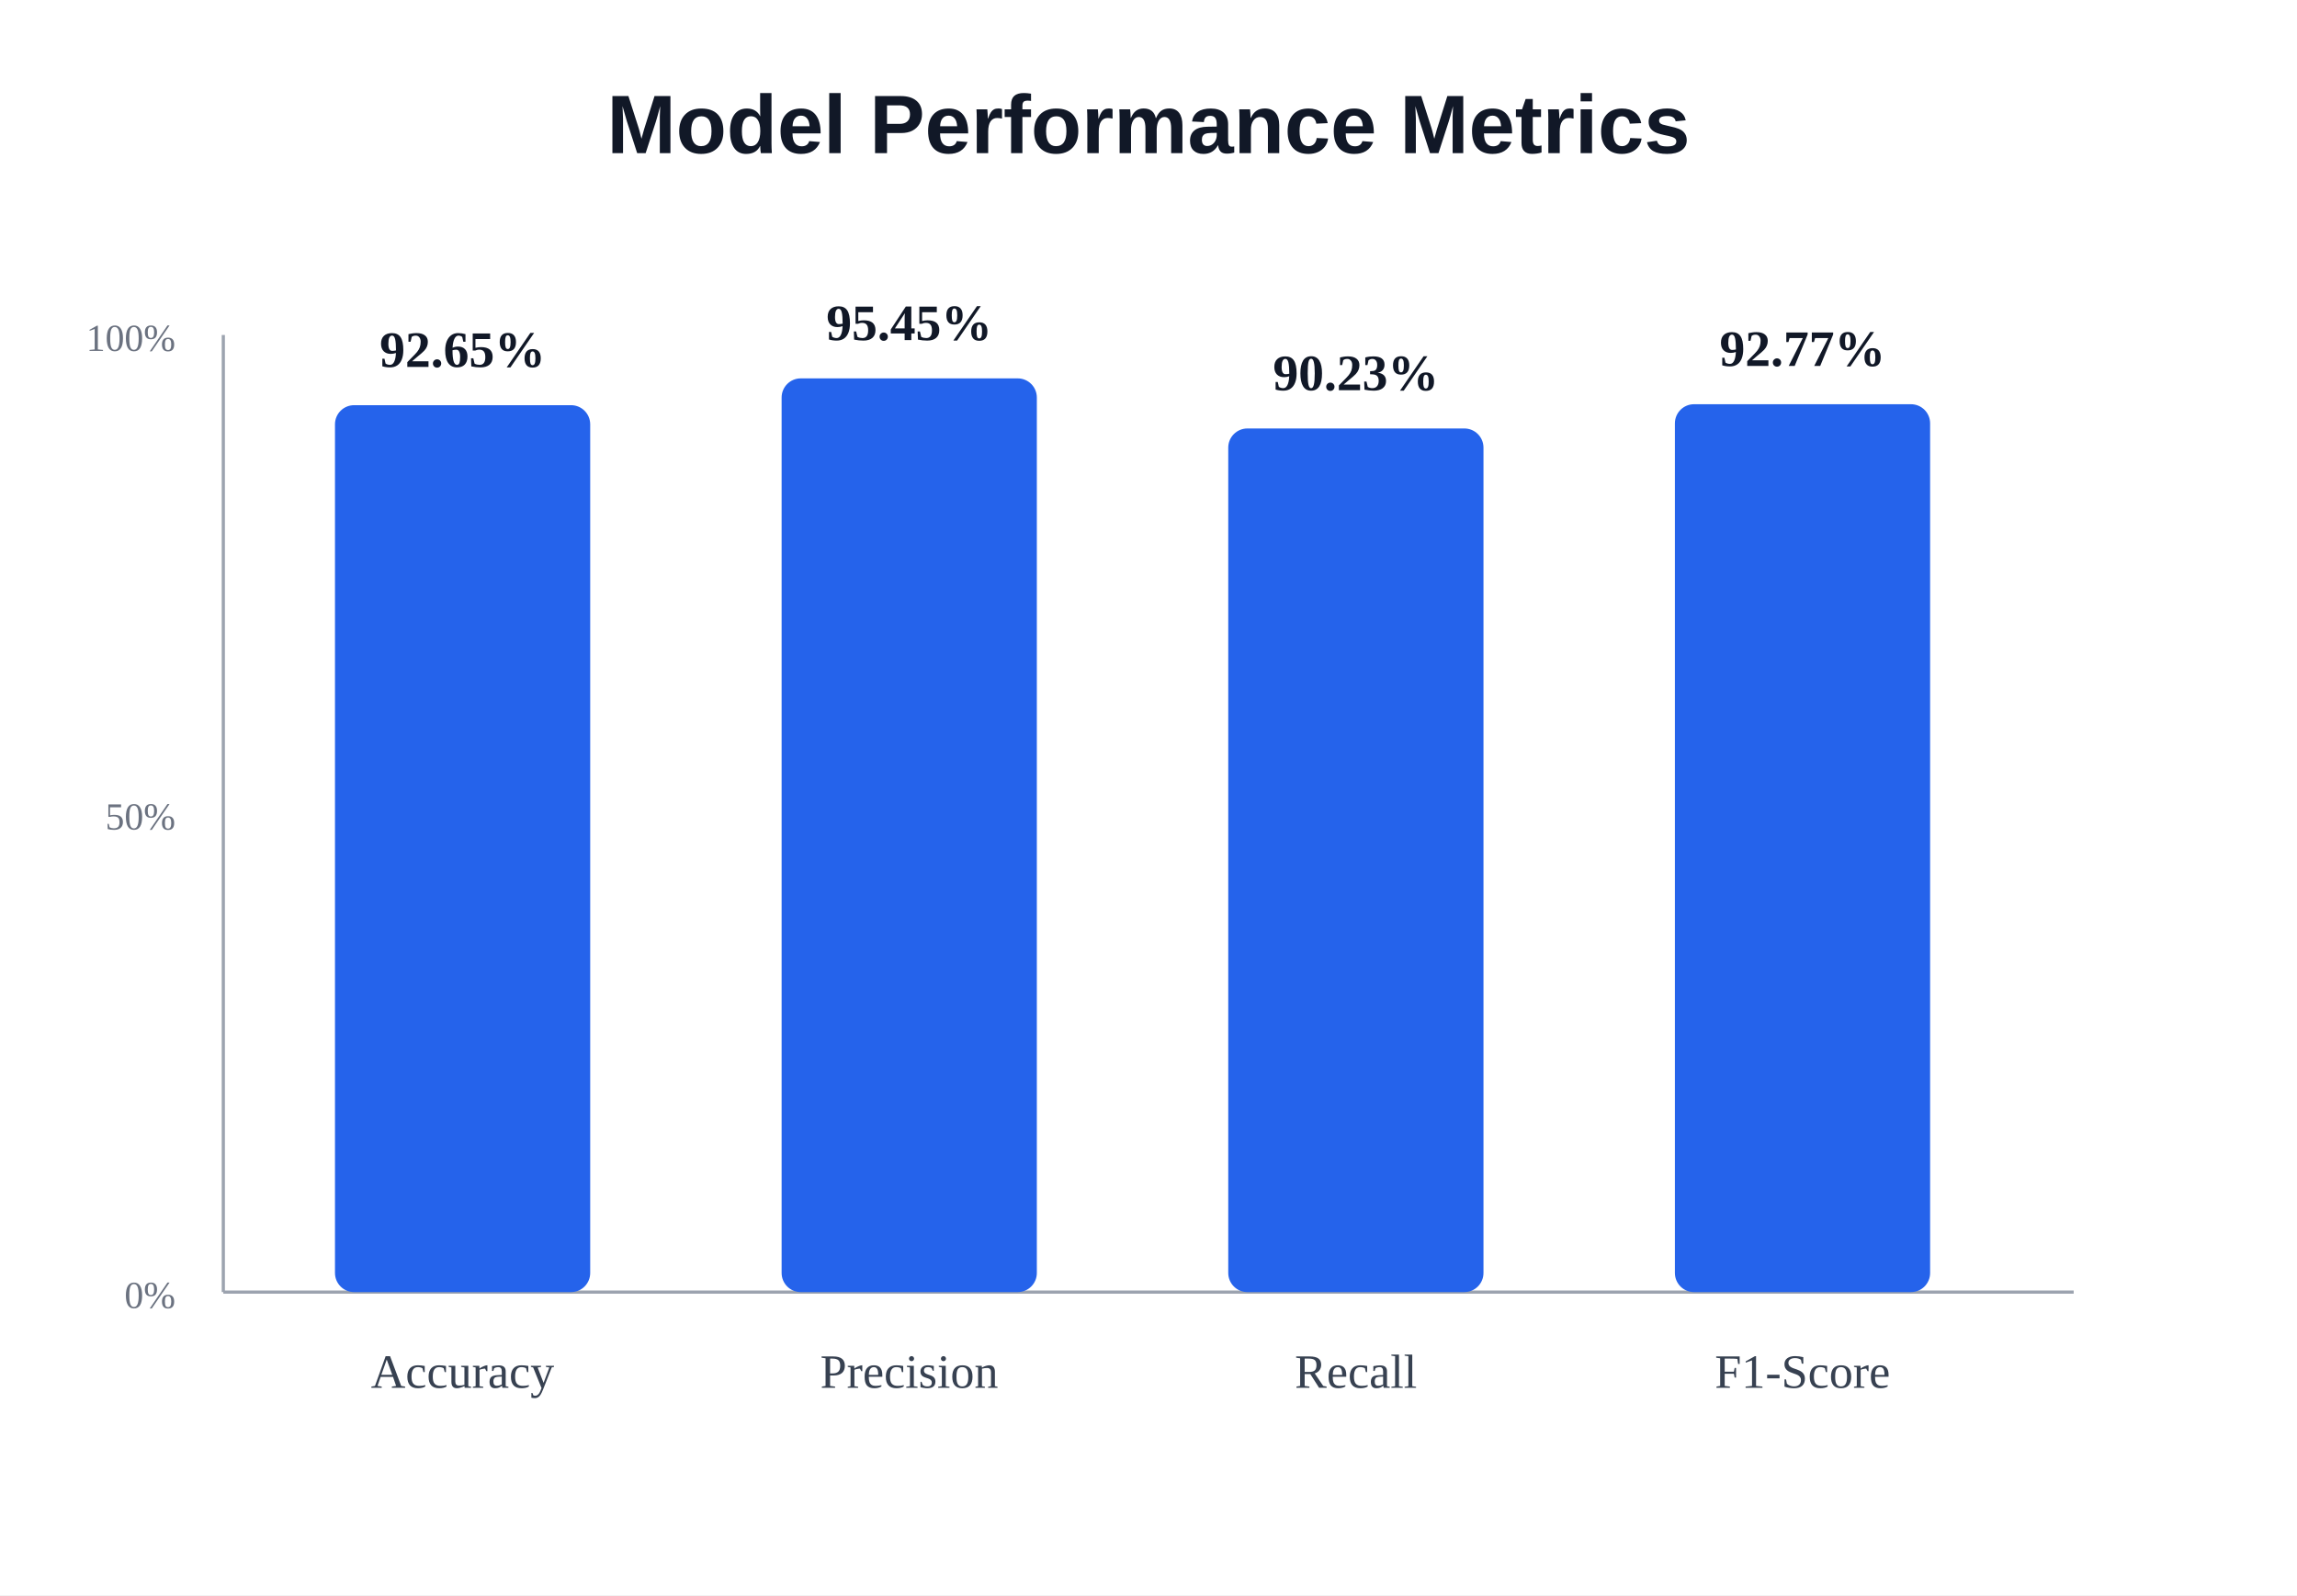
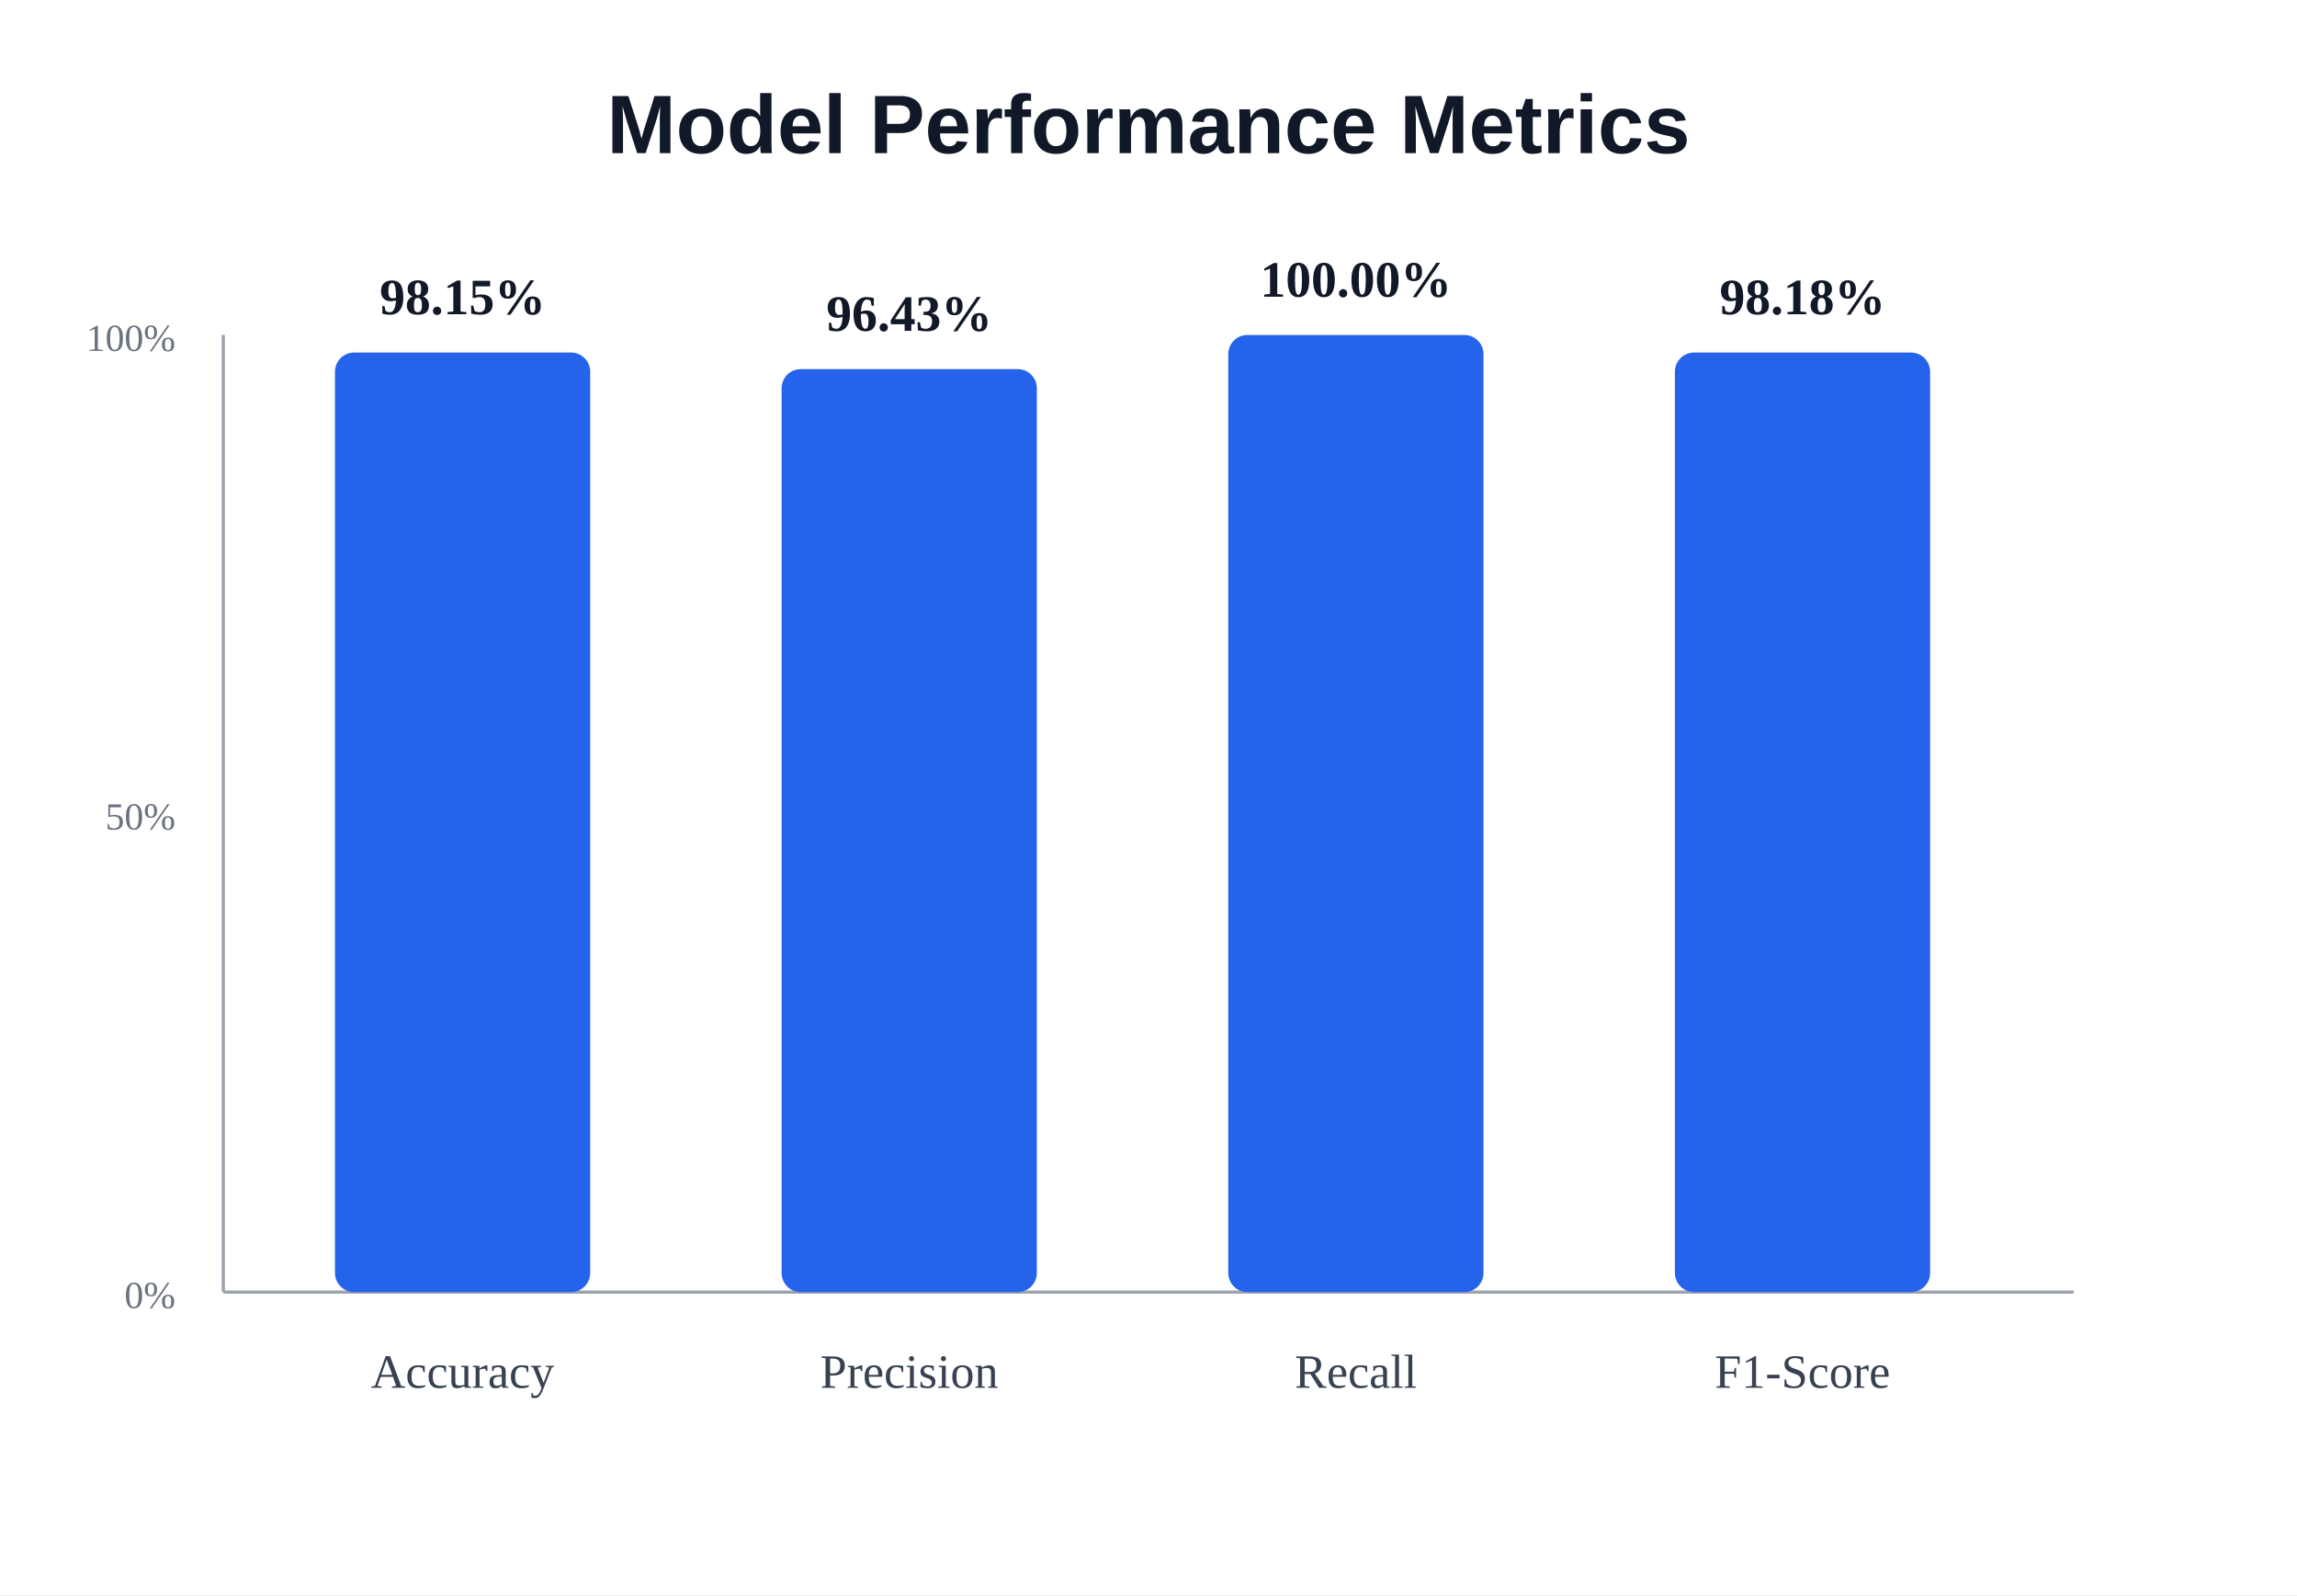
<svg xmlns="http://www.w3.org/2000/svg" width="720" height="500" viewBox="0 0 720 500">
  <rect width="720" height="500" fill="#ffffff" />
  <text x="360" y="48" text-anchor="middle" font-family="Segoe UI, Arial" font-size="26" font-weight="700" fill="#111827">Model Performance Metrics</text>
  <line x1="70" y1="405" x2="650" y2="405" stroke="#9ca3af" />
  <line x1="70" y1="105" x2="70" y2="405" stroke="#9ca3af" />
  <text x="55" y="110" text-anchor="end" font-size="12" fill="#6b7280">100%</text>
  <text x="55" y="260" text-anchor="end" font-size="12" fill="#6b7280">50%</text>
  <text x="55" y="410" text-anchor="end" font-size="12" fill="#6b7280">0%</text>
-   <rect x="105" y="127.0" width="80" height="278.0" rx="6" fill="#2563eb" />
-   <text x="145" y="115.0" text-anchor="middle" font-size="16" font-weight="700" fill="#111827">92.65%</text>
+   <rect x="105" y="110.5" width="80" height="294.5" rx="6" fill="#2563eb" />
+   <text x="145" y="98.5" text-anchor="middle" font-size="16" font-weight="700" fill="#111827">98.15%</text>
  <text x="145" y="435" text-anchor="middle" font-size="15" fill="#374151">Accuracy</text>
-   <rect x="245" y="118.6" width="80" height="286.4" rx="6" fill="#2563eb" />
-   <text x="285" y="106.6" text-anchor="middle" font-size="16" font-weight="700" fill="#111827">95.45%</text>
+   <rect x="245" y="115.7" width="80" height="289.3" rx="6" fill="#2563eb" />
+   <text x="285" y="103.7" text-anchor="middle" font-size="16" font-weight="700" fill="#111827">96.43%</text>
  <text x="285" y="435" text-anchor="middle" font-size="15" fill="#374151">Precision</text>
-   <rect x="385" y="134.3" width="80" height="270.7" rx="6" fill="#2563eb" />
-   <text x="425" y="122.3" text-anchor="middle" font-size="16" font-weight="700" fill="#111827">90.23%</text>
+   <rect x="385" y="105.0" width="80" height="300.0" rx="6" fill="#2563eb" />
+   <text x="425" y="93.0" text-anchor="middle" font-size="16" font-weight="700" fill="#111827">100.00%</text>
  <text x="425" y="435" text-anchor="middle" font-size="15" fill="#374151">Recall</text>
-   <rect x="525" y="126.7" width="80" height="278.3" rx="6" fill="#2563eb" />
-   <text x="565" y="114.7" text-anchor="middle" font-size="16" font-weight="700" fill="#111827">92.77%</text>
+   <rect x="525" y="110.5" width="80" height="294.5" rx="6" fill="#2563eb" />
+   <text x="565" y="98.5" text-anchor="middle" font-size="16" font-weight="700" fill="#111827">98.18%</text>
  <text x="565" y="435" text-anchor="middle" font-size="15" fill="#374151">F1-Score</text>
</svg>
